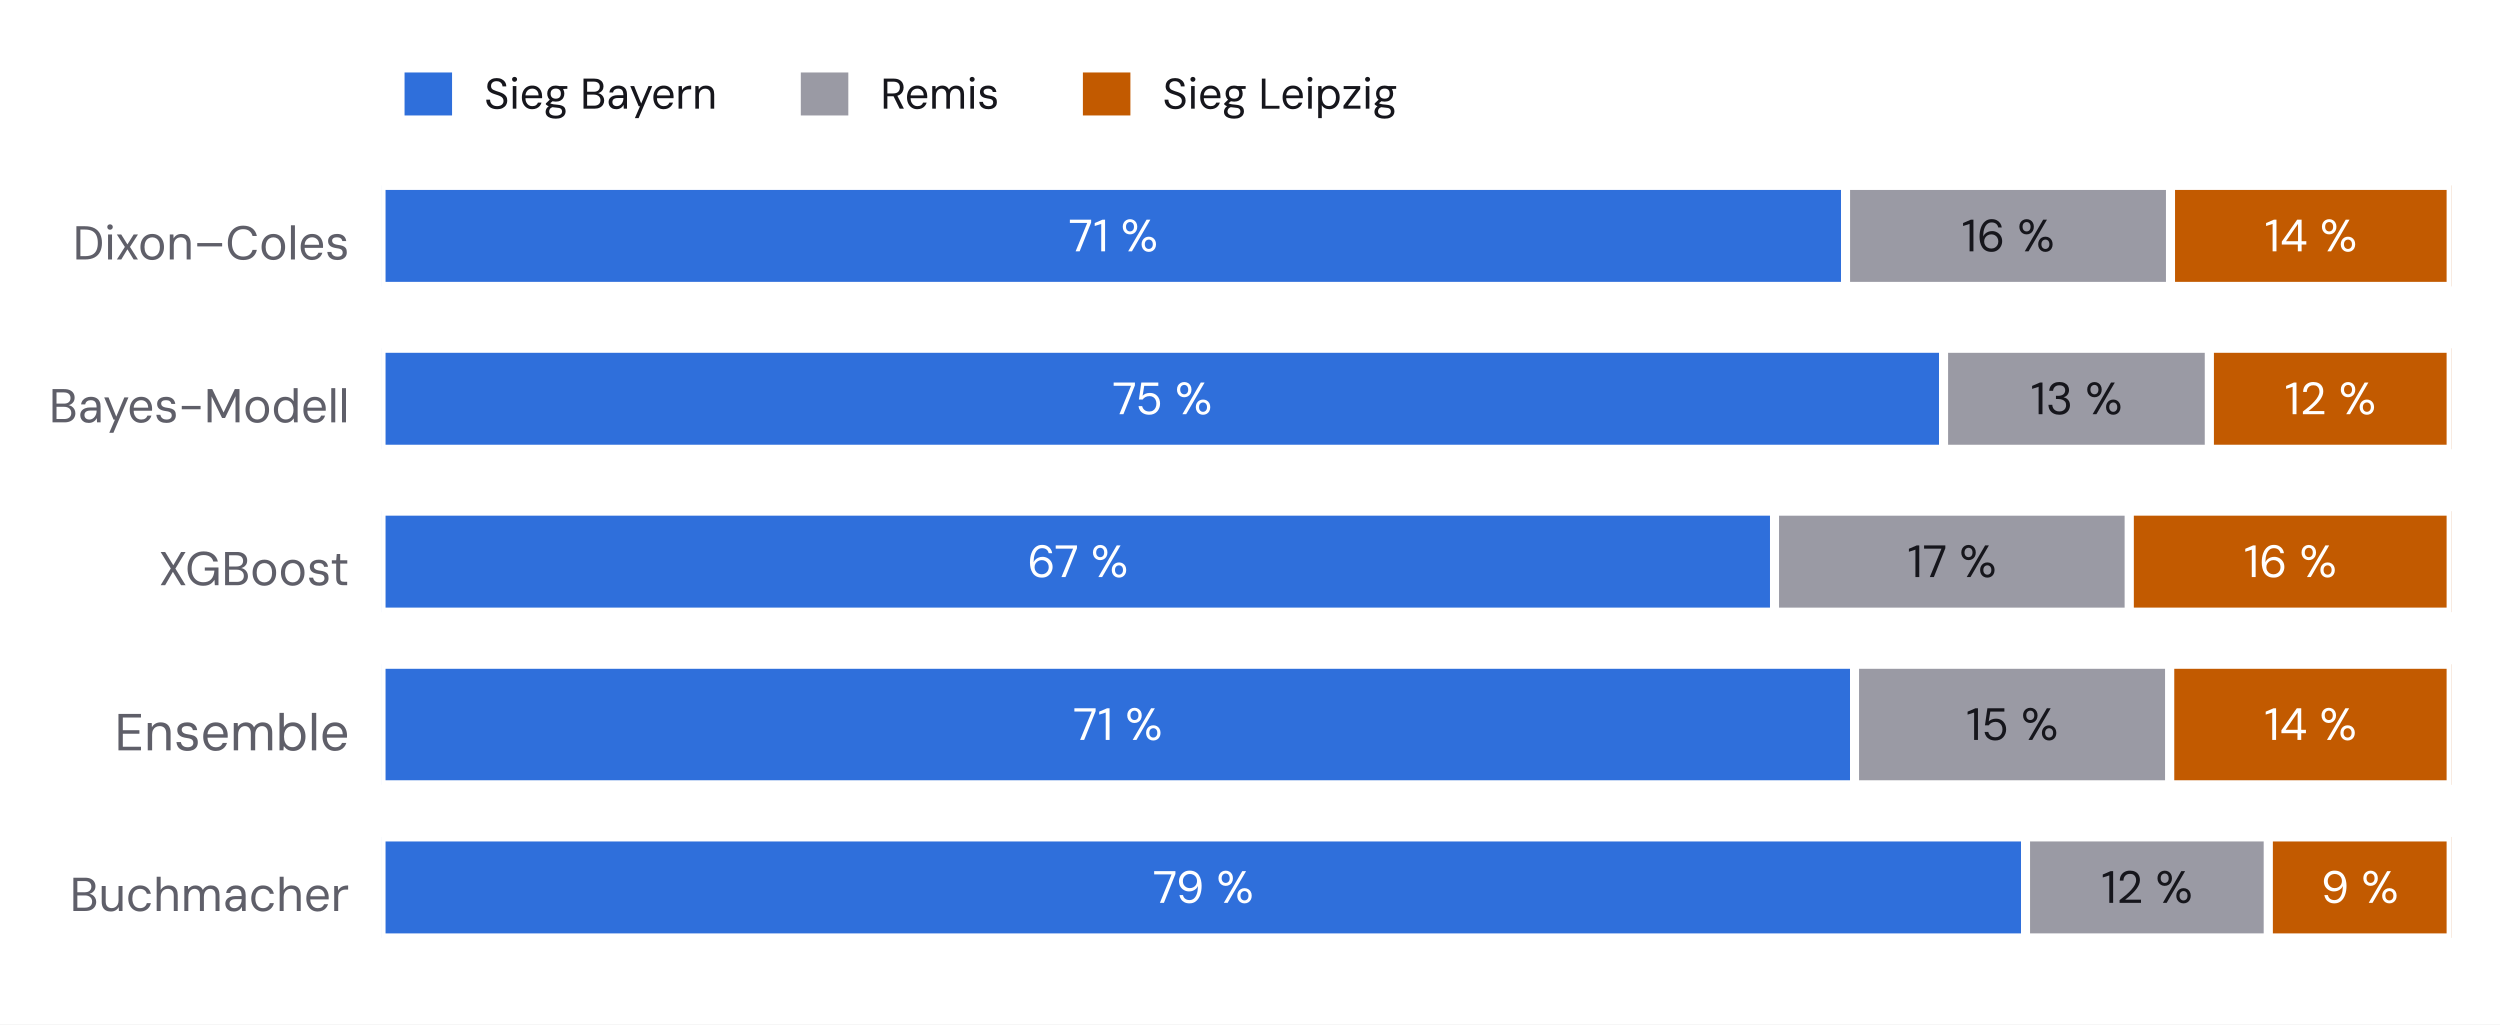
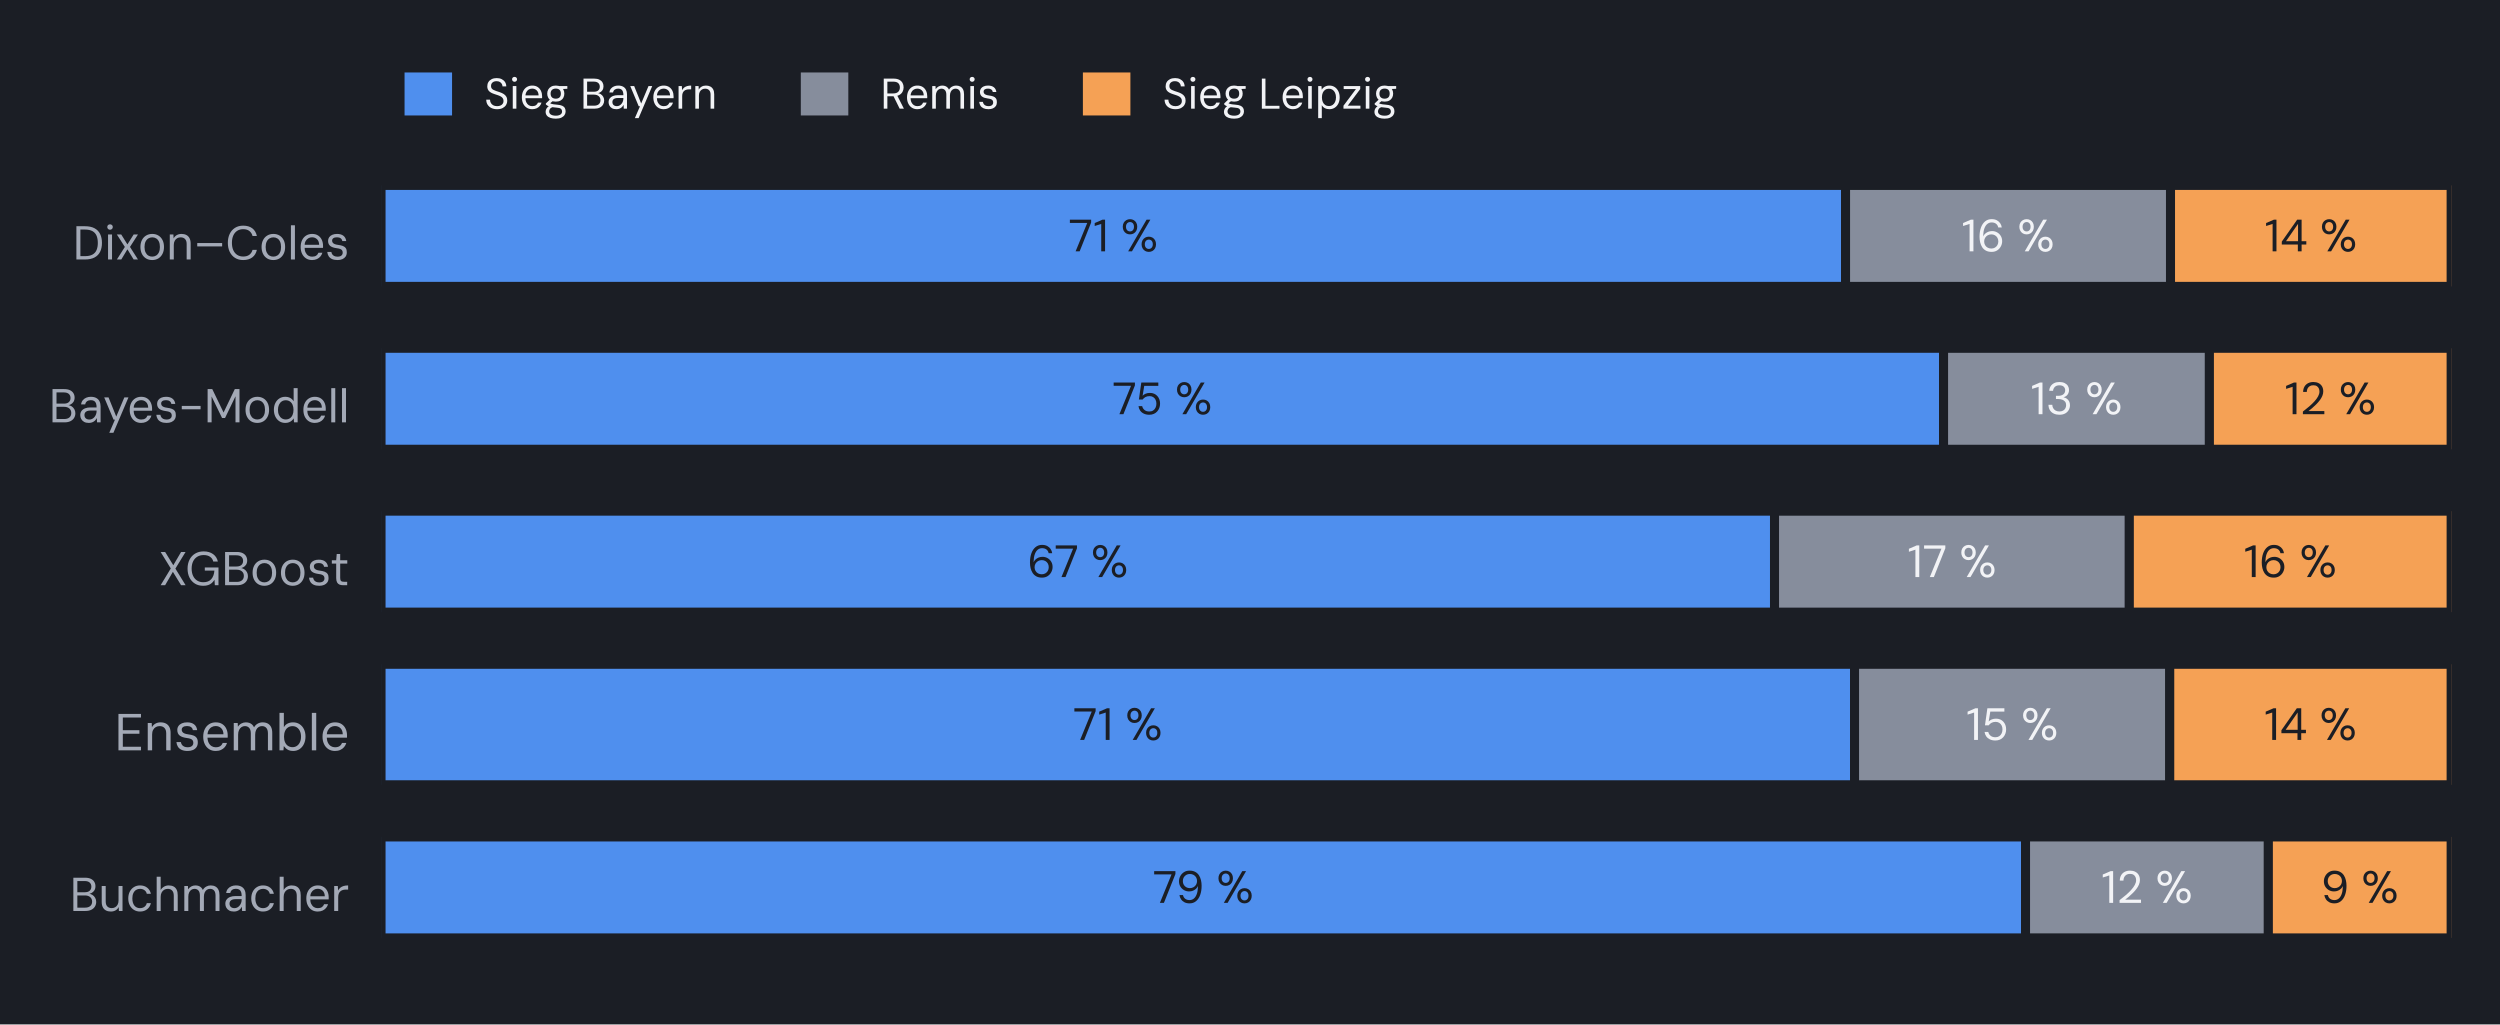
- <svg xmlns="http://www.w3.org/2000/svg" xmlns:xlink="http://www.w3.org/1999/xlink" width="552.579pt" height="226.421pt" viewBox="0 0 552.579 226.421" version="1.1">
+ <svg xmlns="http://www.w3.org/2000/svg" xmlns:xlink="http://www.w3.org/1999/xlink" data-theme="dark" width="552.579pt" height="226.421pt" viewBox="0 0 552.579 226.421" version="1.1">
  <defs>
    <style type="text/css">*{stroke-linejoin: round; stroke-linecap: butt}</style>
  </defs>
  <g id="figure_1">
    <g id="patch_1">
-       <path d="M 0 226.421  L 552.579 226.421  L 552.579 0  L 0 0  z " style="fill: #ffffff" />
+       <path d="M 0 226.421  L 552.579 226.421  L 552.579 0  L 0 0  z " style="fill: #1b1e25" />
    </g>
    <g id="axes_1">
      <g id="patch_2">
-         <path d="M 84.219 215.621  L 541.779 215.621  L 541.779 32.669  L 84.219 32.669  z " style="fill: #ffffff" />
+         <path d="M 84.219 215.621  L 541.779 215.621  L 541.779 32.669  L 84.219 32.669  z " style="fill: #1b1e25" />
      </g>
      <g id="patch_3">
-         <path d="M 84.219 207.305  L 447.705 207.305  L 447.705 184.985  L 84.219 184.985  z " clip-path="url(#pee9b1aa258)" style="fill: #2f6fdb; stroke: #ffffff; stroke-width: 2; stroke-linejoin: miter" />
+         <path d="M 84.219 207.305  L 447.705 207.305  L 447.705 184.985  L 84.219 184.985  z " clip-path="url(#pee9b1aa258)" style="fill: #4f8fee; stroke: #1b1e25; stroke-width: 2; stroke-linejoin: miter" />
      </g>
      <g id="patch_4">
-         <path d="M 447.705 207.305  L 501.377 207.305  L 501.377 184.985  L 447.705 184.985  z " clip-path="url(#pee9b1aa258)" style="fill: #9a9aa4; stroke: #ffffff; stroke-width: 2; stroke-linejoin: miter" />
+         <path d="M 447.705 207.305  L 501.377 207.305  L 501.377 184.985  L 447.705 184.985  z " clip-path="url(#pee9b1aa258)" style="fill: #868d9c; stroke: #1b1e25; stroke-width: 2; stroke-linejoin: miter" />
      </g>
      <g id="patch_5">
-         <path d="M 501.377 207.305  L 541.779 207.305  L 541.779 184.985  L 501.377 184.985  z " clip-path="url(#pee9b1aa258)" style="fill: #c25a00; stroke: #ffffff; stroke-width: 2; stroke-linejoin: miter" />
+         <path d="M 501.377 207.305  L 541.779 207.305  L 541.779 184.985  L 501.377 184.985  z " clip-path="url(#pee9b1aa258)" style="fill: #f5a155; stroke: #1b1e25; stroke-width: 2; stroke-linejoin: miter" />
      </g>
      <g id="patch_6">
-         <path d="M 84.219 173.465  L 409.911 173.465  L 409.911 146.825  L 84.219 146.825  z " clip-path="url(#pee9b1aa258)" style="fill: #2f6fdb; stroke: #ffffff; stroke-width: 2; stroke-linejoin: miter" />
+         <path d="M 84.219 173.465  L 409.911 173.465  L 409.911 146.825  L 84.219 146.825  z " clip-path="url(#pee9b1aa258)" style="fill: #4f8fee; stroke: #1b1e25; stroke-width: 2; stroke-linejoin: miter" />
      </g>
      <g id="patch_7">
-         <path d="M 409.911 173.465  L 479.581 173.465  L 479.581 146.825  L 409.911 146.825  z " clip-path="url(#pee9b1aa258)" style="fill: #9a9aa4; stroke: #ffffff; stroke-width: 2; stroke-linejoin: miter" />
+         <path d="M 409.911 173.465  L 479.581 173.465  L 479.581 146.825  L 409.911 146.825  z " clip-path="url(#pee9b1aa258)" style="fill: #868d9c; stroke: #1b1e25; stroke-width: 2; stroke-linejoin: miter" />
      </g>
      <g id="patch_8">
-         <path d="M 479.581 173.465  L 541.779 173.465  L 541.779 146.825  L 479.581 146.825  z " clip-path="url(#pee9b1aa258)" style="fill: #c25a00; stroke: #ffffff; stroke-width: 2; stroke-linejoin: miter" />
+         <path d="M 479.581 173.465  L 541.779 173.465  L 541.779 146.825  L 479.581 146.825  z " clip-path="url(#pee9b1aa258)" style="fill: #f5a155; stroke: #1b1e25; stroke-width: 2; stroke-linejoin: miter" />
      </g>
      <g id="patch_9">
-         <path d="M 84.219 135.305  L 392.224 135.305  L 392.224 112.985  L 84.219 112.985  z " clip-path="url(#pee9b1aa258)" style="fill: #2f6fdb; stroke: #ffffff; stroke-width: 2; stroke-linejoin: miter" />
+         <path d="M 84.219 135.305  L 392.224 135.305  L 392.224 112.985  L 84.219 112.985  z " clip-path="url(#pee9b1aa258)" style="fill: #4f8fee; stroke: #1b1e25; stroke-width: 2; stroke-linejoin: miter" />
      </g>
      <g id="patch_10">
-         <path d="M 392.224 135.305  L 470.646 135.305  L 470.646 112.985  L 392.224 112.985  z " clip-path="url(#pee9b1aa258)" style="fill: #9a9aa4; stroke: #ffffff; stroke-width: 2; stroke-linejoin: miter" />
+         <path d="M 392.224 135.305  L 470.646 135.305  L 470.646 112.985  L 392.224 112.985  z " clip-path="url(#pee9b1aa258)" style="fill: #868d9c; stroke: #1b1e25; stroke-width: 2; stroke-linejoin: miter" />
      </g>
      <g id="patch_11">
-         <path d="M 470.646 135.305  L 541.779 135.305  L 541.779 112.985  L 470.646 112.985  z " clip-path="url(#pee9b1aa258)" style="fill: #c25a00; stroke: #ffffff; stroke-width: 2; stroke-linejoin: miter" />
+         <path d="M 470.646 135.305  L 541.779 135.305  L 541.779 112.985  L 470.646 112.985  z " clip-path="url(#pee9b1aa258)" style="fill: #f5a155; stroke: #1b1e25; stroke-width: 2; stroke-linejoin: miter" />
      </g>
      <g id="patch_12">
-         <path d="M 84.219 99.305  L 429.586 99.305  L 429.586 76.985  L 84.219 76.985  z " clip-path="url(#pee9b1aa258)" style="fill: #2f6fdb; stroke: #ffffff; stroke-width: 2; stroke-linejoin: miter" />
+         <path d="M 84.219 99.305  L 429.586 99.305  L 429.586 76.985  L 84.219 76.985  z " clip-path="url(#pee9b1aa258)" style="fill: #4f8fee; stroke: #1b1e25; stroke-width: 2; stroke-linejoin: miter" />
      </g>
      <g id="patch_13">
-         <path d="M 429.586 99.305  L 488.347 99.305  L 488.347 76.985  L 429.586 76.985  z " clip-path="url(#pee9b1aa258)" style="fill: #9a9aa4; stroke: #ffffff; stroke-width: 2; stroke-linejoin: miter" />
+         <path d="M 429.586 99.305  L 488.347 99.305  L 488.347 76.985  L 429.586 76.985  z " clip-path="url(#pee9b1aa258)" style="fill: #868d9c; stroke: #1b1e25; stroke-width: 2; stroke-linejoin: miter" />
      </g>
      <g id="patch_14">
-         <path d="M 488.347 99.305  L 541.779 99.305  L 541.779 76.985  L 488.347 76.985  z " clip-path="url(#pee9b1aa258)" style="fill: #c25a00; stroke: #ffffff; stroke-width: 2; stroke-linejoin: miter" />
+         <path d="M 488.347 99.305  L 541.779 99.305  L 541.779 76.985  L 488.347 76.985  z " clip-path="url(#pee9b1aa258)" style="fill: #f5a155; stroke: #1b1e25; stroke-width: 2; stroke-linejoin: miter" />
      </g>
      <g id="patch_15">
-         <path d="M 84.219 63.305  L 407.923 63.305  L 407.923 40.985  L 84.219 40.985  z " clip-path="url(#pee9b1aa258)" style="fill: #2f6fdb; stroke: #ffffff; stroke-width: 2; stroke-linejoin: miter" />
+         <path d="M 84.219 63.305  L 407.923 63.305  L 407.923 40.985  L 84.219 40.985  z " clip-path="url(#pee9b1aa258)" style="fill: #4f8fee; stroke: #1b1e25; stroke-width: 2; stroke-linejoin: miter" />
      </g>
      <g id="patch_16">
-         <path d="M 407.923 63.305  L 479.75 63.305  L 479.75 40.985  L 407.923 40.985  z " clip-path="url(#pee9b1aa258)" style="fill: #9a9aa4; stroke: #ffffff; stroke-width: 2; stroke-linejoin: miter" />
+         <path d="M 407.923 63.305  L 479.75 63.305  L 479.75 40.985  L 407.923 40.985  z " clip-path="url(#pee9b1aa258)" style="fill: #868d9c; stroke: #1b1e25; stroke-width: 2; stroke-linejoin: miter" />
      </g>
      <g id="patch_17">
-         <path d="M 479.75 63.305  L 541.779 63.305  L 541.779 40.985  L 479.75 40.985  z " clip-path="url(#pee9b1aa258)" style="fill: #c25a00; stroke: #ffffff; stroke-width: 2; stroke-linejoin: miter" />
+         <path d="M 479.75 63.305  L 541.779 63.305  L 541.779 40.985  L 479.75 40.985  z " clip-path="url(#pee9b1aa258)" style="fill: #f5a155; stroke: #1b1e25; stroke-width: 2; stroke-linejoin: miter" />
      </g>
      <g id="matplotlib.axis_1" />
      <g id="matplotlib.axis_2">
        <g id="ytick_1">
          <g id="text_1">
-             <g style="fill: #5f5f69" transform="translate(15.40523 201.353) scale(0.105 -0.105)">
+             <g style="fill: #a3a9b6" transform="translate(15.40523 201.353) scale(0.105 -0.105)">
              <defs>
                <path id="DMSans-9ptRegular-d" d="M 493 0  L 493 4480  L 2067 4480  Q 2541 4480 2851 4329  Q 3162 4179 3315 3920  Q 3469 3661 3469 3341  Q 3469 2995 3318 2764  Q 3168 2534 2928 2412  Q 2688 2291 2419 2266  L 2509 2330  Q 2797 2323 3040 2176  Q 3283 2029 3427 1779  Q 3571 1530 3571 1222  Q 3571 883 3404 604  Q 3238 326 2915 163  Q 2592 0 2118 0  L 493 0  z M 1030 448  L 2061 448  Q 2515 448 2768 662  Q 3021 877 3021 1261  Q 3021 1638 2761 1865  Q 2502 2093 2048 2093  L 1030 2093  L 1030 448  z M 1030 2522  L 2029 2522  Q 2464 2522 2691 2726  Q 2918 2931 2918 3283  Q 2918 3622 2691 3827  Q 2464 4032 2010 4032  L 1030 4032  L 1030 2522  z " transform="scale(0.015625)" />
                <path id="DMSans-9ptRegular-e0" d="M 1664 -77  Q 1293 -77 1017 64  Q 742 205 588 496  Q 435 787 435 1222  L 435 3366  L 973 3366  L 973 1280  Q 973 832 1193 608  Q 1414 384 1786 384  Q 2042 384 2246 502  Q 2451 621 2576 851  Q 2701 1082 2701 1414  L 2701 3366  L 3238 3366  L 3238 0  L 2752 0  L 2720 538  L 2720 538  Q 2586 243 2307 83  Q 2029 -77 1664 -77  z " transform="scale(0.015625)" />
                <path id="DMSans-9ptRegular-8b" d="M 1907 -77  Q 1446 -77 1088 144  Q 730 365 525 761  Q 320 1158 320 1683  Q 320 2214 525 2608  Q 730 3002 1088 3222  Q 1446 3443 1907 3443  Q 2483 3443 2870 3136  Q 3258 2829 3366 2310  L 2816 2310  Q 2746 2630 2493 2806  Q 2240 2982 1901 2982  Q 1606 2982 1372 2835  Q 1139 2688 1004 2400  Q 870 2112 870 1683  Q 870 1363 947 1116  Q 1024 870 1161 707  Q 1299 544 1488 461  Q 1677 378 1901 378  Q 2131 378 2320 458  Q 2509 538 2640 691  Q 2771 845 2816 1056  L 3366 1056  Q 3264 550 2870 236  Q 2477 -77 1907 -77  z " transform="scale(0.015625)" />
                <path id="DMSans-9ptRegular-a5" d="M 454 0  L 454 4608  L 992 4608  L 992 2822  L 992 2822  Q 1158 3110 1446 3276  Q 1734 3443 2067 3443  Q 2458 3443 2730 3299  Q 3002 3155 3146 2860  Q 3290 2566 3290 2112  L 3290 0  L 2758 0  L 2758 2054  Q 2758 2515 2540 2748  Q 2323 2982 1952 2982  Q 1690 2982 1472 2857  Q 1254 2733 1123 2489  Q 992 2246 992 1901  L 992 0  L 454 0  z " transform="scale(0.015625)" />
                <path id="DMSans-9ptRegular-bd" d="M 454 0  L 454 3366  L 941 3366  L 966 2906  L 966 2906  Q 1120 3155 1382 3299  Q 1645 3443 1933 3443  Q 2176 3443 2371 3376  Q 2566 3309 2713 3171  Q 2861 3034 2950 2829  L 2950 2829  Q 3117 3130 3401 3286  Q 3686 3443 4000 3443  Q 4371 3443 4636 3299  Q 4902 3155 5046 2864  Q 5190 2573 5190 2138  L 5190 0  L 4659 0  L 4659 2080  Q 4659 2534 4460 2758  Q 4262 2982 3923 2982  Q 3693 2982 3504 2860  Q 3315 2739 3203 2502  Q 3091 2266 3091 1926  L 3091 0  L 2554 0  L 2554 2080  Q 2554 2534 2355 2758  Q 2157 2982 1824 2982  Q 1600 2982 1411 2860  Q 1222 2739 1107 2502  Q 992 2266 992 1926  L 992 0  L 454 0  z " transform="scale(0.015625)" />
                <path id="DMSans-9ptRegular-7e" d="M 1504 -77  Q 1120 -77 864 67  Q 608 211 480 451  Q 352 691 352 966  Q 352 1299 521 1532  Q 691 1766 998 1888  Q 1306 2010 1715 2010  L 2554 2010  Q 2554 2336 2477 2553  Q 2400 2771 2227 2880  Q 2054 2989 1766 2989  Q 1478 2989 1273 2845  Q 1069 2701 1018 2419  L 467 2419  Q 506 2752 691 2979  Q 877 3206 1161 3324  Q 1446 3443 1766 3443  Q 2221 3443 2515 3280  Q 2810 3117 2950 2825  Q 3091 2534 3091 2138  L 3091 0  L 2611 0  L 2579 576  L 2579 576  Q 2515 442 2416 323  Q 2317 205 2182 115  Q 2048 26 1878 -25  Q 1709 -77 1504 -77  z M 1581 378  Q 1792 378 1971 474  Q 2150 570 2281 733  Q 2413 896 2483 1101  Q 2554 1306 2554 1530  L 2554 1594  L 1760 1594  Q 1459 1594 1270 1517  Q 1082 1440 998 1302  Q 915 1165 915 992  Q 915 806 992 668  Q 1069 531 1219 454  Q 1370 378 1581 378  z " transform="scale(0.015625)" />
                <path id="DMSans-9ptRegular-94" d="M 1850 -77  Q 1402 -77 1056 140  Q 710 358 515 755  Q 320 1152 320 1683  Q 320 2214 515 2611  Q 710 3008 1059 3225  Q 1408 3443 1862 3443  Q 2349 3443 2675 3225  Q 3002 3008 3168 2643  Q 3334 2278 3334 1843  Q 3334 1779 3334 1715  Q 3334 1651 3328 1562  L 723 1562  L 723 1978  L 2810 1978  Q 2797 2470 2525 2729  Q 2253 2989 1850 2989  Q 1581 2989 1353 2857  Q 1126 2726 985 2470  Q 845 2214 845 1830  L 845 1651  Q 845 1229 985 944  Q 1126 659 1353 518  Q 1581 378 1850 378  Q 2208 378 2413 515  Q 2618 653 2714 909  L 3245 909  Q 3168 627 2979 403  Q 2790 179 2505 51  Q 2221 -77 1850 -77  z " transform="scale(0.015625)" />
                <path id="DMSans-9ptRegular-d2" d="M 454 0  L 454 3366  L 941 3366  L 979 2752  L 979 2752  Q 1094 2982 1280 3136  Q 1466 3290 1731 3366  Q 1997 3443 2330 3443  L 2330 2880  L 1997 2880  Q 1805 2880 1625 2829  Q 1446 2778 1302 2662  Q 1158 2547 1075 2348  Q 992 2150 992 1850  L 992 0  L 454 0  z " transform="scale(0.015625)" />
              </defs>
              <use xlink:href="#DMSans-9ptRegular-d" />
              <use xlink:href="#DMSans-9ptRegular-e0" transform="translate(60.59375 0)" />
              <use xlink:href="#DMSans-9ptRegular-8b" transform="translate(118.2969 0)" />
              <use xlink:href="#DMSans-9ptRegular-a5" transform="translate(176 0)" />
              <use xlink:href="#DMSans-9ptRegular-bd" transform="translate(234.2031 0)" />
              <use xlink:href="#DMSans-9ptRegular-7e" transform="translate(322.1094 0)" />
              <use xlink:href="#DMSans-9ptRegular-8b" transform="translate(377.2031 0)" />
              <use xlink:href="#DMSans-9ptRegular-a5" transform="translate(434.9062 0)" />
              <use xlink:href="#DMSans-9ptRegular-94" transform="translate(493.1094 0)" />
              <use xlink:href="#DMSans-9ptRegular-d2" transform="translate(549.7031 0)" />
            </g>
          </g>
        </g>
        <g id="ytick_2">
          <g id="text_2">
-             <g style="fill: #5f5f69" transform="translate(25.29656 165.849) scale(0.115 -0.115)">
+             <g style="fill: #a3a9b6" transform="translate(25.29656 165.849) scale(0.115 -0.115)">
              <defs>
                <path id="DMSans-9ptRegular-17" d="M 493 0  L 493 4480  L 3264 4480  L 3264 4038  L 1030 4038  L 1030 2477  L 3072 2477  L 3072 2042  L 1030 2042  L 1030 442  L 3264 442  L 3264 0  L 493 0  z " transform="scale(0.015625)" />
                <path id="DMSans-9ptRegular-be" d="M 454 0  L 454 3366  L 941 3366  L 966 2835  L 966 2835  Q 1114 3123 1392 3283  Q 1670 3443 2035 3443  Q 2406 3443 2681 3302  Q 2957 3162 3110 2874  Q 3264 2586 3264 2144  L 3264 0  L 2726 0  L 2726 2086  Q 2726 2534 2505 2758  Q 2285 2982 1914 2982  Q 1664 2982 1453 2864  Q 1242 2746 1117 2515  Q 992 2285 992 1952  L 992 0  L 454 0  z " transform="scale(0.015625)" />
                <path id="DMSans-9ptRegular-d6" d="M 1670 -77  Q 1216 -77 918 60  Q 621 198 467 444  Q 314 691 282 1018  L 832 1018  Q 858 845 950 701  Q 1043 557 1222 467  Q 1402 378 1677 378  Q 1894 378 2048 445  Q 2202 512 2282 633  Q 2362 755 2362 915  Q 2362 1126 2269 1244  Q 2176 1363 2000 1424  Q 1824 1485 1562 1517  Q 1280 1555 1062 1625  Q 845 1696 694 1811  Q 544 1926 467 2099  Q 390 2272 390 2509  Q 390 2784 537 2995  Q 685 3206 957 3324  Q 1229 3443 1600 3443  Q 2144 3443 2461 3193  Q 2778 2944 2835 2483  L 2304 2483  Q 2272 2720 2086 2854  Q 1901 2989 1594 2989  Q 1267 2989 1100 2867  Q 934 2746 934 2547  Q 934 2400 1008 2281  Q 1082 2163 1261 2083  Q 1440 2003 1741 1965  Q 2118 1920 2380 1821  Q 2643 1722 2780 1517  Q 2918 1312 2912 960  Q 2912 627 2755 396  Q 2598 166 2320 44  Q 2042 -77 1670 -77  z " transform="scale(0.015625)" />
                <path id="DMSans-9ptRegular-8a" d="M 2131 -77  Q 1824 -77 1603 16  Q 1382 109 1232 249  Q 1082 390 986 525  L 986 525  L 941 0  L 454 0  L 454 4608  L 992 4608  L 992 2835  Q 1146 3136 1446 3289  Q 1747 3443 2118 3443  Q 2579 3443 2924 3219  Q 3270 2995 3462 2601  Q 3654 2208 3654 1696  Q 3654 1190 3462 787  Q 3270 384 2928 153  Q 2586 -77 2131 -77  z M 2061 390  Q 2362 390 2595 547  Q 2829 704 2966 995  Q 3104 1286 3104 1683  Q 3104 2080 2966 2371  Q 2829 2662 2595 2819  Q 2362 2976 2061 2976  Q 1741 2976 1504 2819  Q 1267 2662 1139 2371  Q 1011 2080 1011 1683  Q 1011 1286 1139 995  Q 1267 704 1504 547  Q 1741 390 2061 390  z " transform="scale(0.015625)" />
                <path id="DMSans-9ptRegular-b7" d="M 454 0  L 454 4608  L 992 4608  L 992 0  L 454 0  z " transform="scale(0.015625)" />
              </defs>
              <use xlink:href="#DMSans-9ptRegular-17" />
              <use xlink:href="#DMSans-9ptRegular-be" transform="translate(56.90625 0)" />
              <use xlink:href="#DMSans-9ptRegular-d6" transform="translate(114.7031 0)" />
              <use xlink:href="#DMSans-9ptRegular-94" transform="translate(165.6094 0)" />
              <use xlink:href="#DMSans-9ptRegular-bd" transform="translate(222.2031 0)" />
              <use xlink:href="#DMSans-9ptRegular-8a" transform="translate(310.1094 0)" />
              <use xlink:href="#DMSans-9ptRegular-b7" transform="translate(372.3125 0)" />
              <use xlink:href="#DMSans-9ptRegular-94" transform="translate(394.9062 0)" />
            </g>
          </g>
        </g>
        <g id="ytick_3">
          <g id="text_3">
-             <g style="fill: #5f5f69" transform="translate(35.09273 129.353) scale(0.105 -0.105)">
+             <g style="fill: #a3a9b6" transform="translate(35.09273 129.353) scale(0.105 -0.105)">
              <defs>
                <path id="DMSans-9ptRegular-72" d="M 250 0  L 1619 2259  L 250 4480  L 858 4480  L 1958 2694  L 1958 2694  L 3008 4480  L 3610 4480  L 2240 2240  L 3616 0  L 3008 0  L 1901 1805  L 1901 1805  L 858 0  L 250 0  z " transform="scale(0.015625)" />
                <path id="DMSans-9ptRegular-24" d="M 2413 -77  Q 1786 -77 1312 214  Q 838 506 576 1024  Q 314 1542 314 2234  Q 314 2918 579 3443  Q 845 3968 1334 4262  Q 1824 4557 2490 4557  Q 3245 4557 3750 4195  Q 4256 3834 4397 3187  L 3776 3187  Q 3686 3590 3353 3827  Q 3021 4064 2490 4064  Q 1997 4064 1629 3843  Q 1261 3622 1062 3212  Q 864 2803 864 2234  Q 864 1664 1062 1251  Q 1261 838 1616 620  Q 1971 403 2432 403  Q 3149 403 3513 825  Q 3878 1248 3930 1971  L 2637 1971  L 2637 2394  L 4480 2394  L 4480 0  L 3987 0  L 3942 736  L 3942 736  Q 3782 474 3574 291  Q 3366 109 3084 16  Q 2803 -77 2413 -77  z " transform="scale(0.015625)" />
                <path id="DMSans-9ptRegular-c4" d="M 1901 -77  Q 1434 -77 1075 140  Q 717 358 518 755  Q 320 1152 320 1683  Q 320 2221 521 2614  Q 723 3008 1084 3225  Q 1446 3443 1914 3443  Q 2387 3443 2742 3225  Q 3098 3008 3296 2614  Q 3494 2221 3494 1683  Q 3494 1152 3292 755  Q 3091 358 2732 140  Q 2374 -77 1901 -77  z M 1901 384  Q 2195 384 2432 528  Q 2669 672 2806 963  Q 2944 1254 2944 1683  Q 2944 2118 2809 2406  Q 2675 2694 2441 2838  Q 2208 2982 1914 2982  Q 1626 2982 1389 2838  Q 1152 2694 1011 2406  Q 870 2118 870 1683  Q 870 1254 1008 963  Q 1146 672 1379 528  Q 1613 384 1901 384  z " transform="scale(0.015625)" />
                <path id="DMSans-9ptRegular-dc" d="M 1760 0  Q 1472 0 1261 89  Q 1050 179 938 393  Q 826 608 826 973  L 826 2912  L 237 2912  L 237 3366  L 826 3366  L 896 4205  L 1363 4205  L 1363 3366  L 2317 3366  L 2317 2912  L 1363 2912  L 1363 973  Q 1363 672 1484 566  Q 1606 461 1914 461  L 2304 461  L 2304 0  L 1760 0  z " transform="scale(0.015625)" />
              </defs>
              <use xlink:href="#DMSans-9ptRegular-72" />
              <use xlink:href="#DMSans-9ptRegular-24" transform="translate(55.70312 0)" />
              <use xlink:href="#DMSans-9ptRegular-d" transform="translate(131.9062 0)" />
              <use xlink:href="#DMSans-9ptRegular-c4" transform="translate(192.5 0)" />
              <use xlink:href="#DMSans-9ptRegular-c4" transform="translate(252.2031 0)" />
              <use xlink:href="#DMSans-9ptRegular-d6" transform="translate(311.9062 0)" />
              <use xlink:href="#DMSans-9ptRegular-dc" transform="translate(360.6094 0)" />
            </g>
          </g>
        </g>
        <g id="ytick_4">
          <g id="text_4">
-             <g style="fill: #5f5f69" transform="translate(10.8 93.353) scale(0.105 -0.105)">
+             <g style="fill: #a3a9b6" transform="translate(10.8 93.353) scale(0.105 -0.105)">
              <defs>
                <path id="DMSans-9ptRegular-f2" d="M 832 -1408  L 1594 358  L 1408 358  L 147 3366  L 730 3366  L 1773 774  L 1773 774  L 2861 3366  L 3418 3366  L 1389 -1408  L 832 -1408  z " transform="scale(0.015625)" />
                <path id="DMSans-9ptRegular-155" d="M 455 1760  L 455 2214  L 2989 2214  L 2989 1760  L 455 1760  z " transform="scale(0.015625)" />
                <path id="DMSans-9ptRegular-3e" d="M 493 0  L 493 4480  L 1120 4480  L 2643 1325  L 2643 1325  L 4154 4480  L 4787 4480  L 4787 0  L 4250 0  L 4250 3514  L 4250 3514  L 2842 589  L 2438 589  L 1030 3488  L 1030 3488  L 1030 0  L 493 0  z " transform="scale(0.015625)" />
                <path id="DMSans-9ptRegular-90" d="M 1843 -77  Q 1395 -77 1049 153  Q 704 384 512 784  Q 320 1184 320 1690  Q 320 2202 512 2595  Q 704 2989 1049 3216  Q 1395 3443 1850 3443  Q 2246 3443 2531 3283  Q 2816 3123 2982 2835  L 2982 4608  L 3520 4608  L 3520 0  L 3034 0  L 2989 538  L 2989 538  Q 2893 378 2736 237  Q 2579 96 2358 9  Q 2138 -77 1843 -77  z M 1914 390  Q 2234 390 2470 547  Q 2707 704 2835 995  Q 2963 1286 2963 1683  Q 2963 2080 2835 2371  Q 2707 2662 2470 2819  Q 2234 2976 1914 2976  Q 1613 2976 1376 2819  Q 1139 2662 1004 2371  Q 870 2080 870 1683  Q 870 1286 1004 995  Q 1139 704 1376 547  Q 1613 390 1914 390  z " transform="scale(0.015625)" />
              </defs>
              <use xlink:href="#DMSans-9ptRegular-d" />
              <use xlink:href="#DMSans-9ptRegular-7e" transform="translate(60.59375 0)" />
              <use xlink:href="#DMSans-9ptRegular-f2" transform="translate(114.1875 0)" />
              <use xlink:href="#DMSans-9ptRegular-94" transform="translate(165.1875 0)" />
              <use xlink:href="#DMSans-9ptRegular-d6" transform="translate(221.7812 0)" />
              <use xlink:href="#DMSans-9ptRegular-155" transform="translate(272.6875 0)" />
              <use xlink:href="#DMSans-9ptRegular-3e" transform="translate(326.4844 0)" />
              <use xlink:href="#DMSans-9ptRegular-c4" transform="translate(408.9844 0)" />
              <use xlink:href="#DMSans-9ptRegular-90" transform="translate(468.6875 0)" />
              <use xlink:href="#DMSans-9ptRegular-94" transform="translate(530.7812 0)" />
              <use xlink:href="#DMSans-9ptRegular-b7" transform="translate(587.375 0)" />
              <use xlink:href="#DMSans-9ptRegular-b7" transform="translate(609.9688 0)" />
            </g>
          </g>
        </g>
        <g id="ytick_5">
          <g id="text_5">
-             <g style="fill: #5f5f69" transform="translate(16.07789 57.353) scale(0.105 -0.105)">
+             <g style="fill: #a3a9b6" transform="translate(16.07789 57.353) scale(0.105 -0.105)">
              <defs>
                <path id="DMSans-9ptRegular-13" d="M 493 0  L 493 4480  L 1645 4480  Q 2426 4480 2934 4208  Q 3443 3936 3689 3433  Q 3936 2931 3936 2227  Q 3936 1536 3689 1037  Q 3443 538 2934 269  Q 2426 0 1645 0  L 493 0  z M 1030 448  L 1632 448  Q 2278 448 2662 662  Q 3046 877 3212 1277  Q 3379 1677 3379 2227  Q 3379 2790 3212 3193  Q 3046 3597 2662 3814  Q 2278 4032 1632 4032  L 1030 4032  L 1030 448  z " transform="scale(0.015625)" />
                <path id="DMSans-9ptRegular-a7" d="M 506 0  L 506 3366  L 1043 3366  L 1043 0  L 506 0  z M 774 4006  Q 614 4006 508 4112  Q 403 4218 403 4378  Q 403 4538 508 4637  Q 614 4736 774 4736  Q 928 4736 1037 4637  Q 1146 4538 1146 4378  Q 1146 4218 1037 4112  Q 928 4006 774 4006  z " transform="scale(0.015625)" />
                <path id="DMSans-9ptRegular-f1" d="M 154 0  L 1229 1690  L 154 3366  L 742 3366  L 1574 2029  L 1574 2029  L 2413 3366  L 2995 3366  L 1920 1690  L 2995 0  L 2413 0  L 1574 1370  L 1574 1370  L 749 0  L 154 0  z " transform="scale(0.015625)" />
                <path id="DMSans-9ptRegular-156" d="M 454 1760  L 454 2214  L 3808 2214  L 3808 1760  L 454 1760  z " transform="scale(0.015625)" />
                <path id="DMSans-9ptRegular-e" d="M 2381 -77  Q 1747 -77 1283 214  Q 819 506 566 1027  Q 314 1549 314 2240  Q 314 2931 566 3452  Q 819 3974 1283 4265  Q 1747 4557 2381 4557  Q 3142 4557 3616 4192  Q 4090 3827 4224 3162  L 3642 3162  Q 3533 3578 3222 3830  Q 2912 4083 2381 4083  Q 1920 4083 1577 3862  Q 1235 3642 1049 3229  Q 864 2816 864 2240  Q 864 1664 1049 1251  Q 1235 838 1577 617  Q 1920 397 2381 397  Q 2912 397 3222 643  Q 3533 890 3642 1299  L 4224 1299  Q 4090 653 3616 288  Q 3142 -77 2381 -77  z " transform="scale(0.015625)" />
              </defs>
              <use xlink:href="#DMSans-9ptRegular-13" />
              <use xlink:href="#DMSans-9ptRegular-a7" transform="translate(66.40625 0)" />
              <use xlink:href="#DMSans-9ptRegular-f1" transform="translate(90.5 0)" />
              <use xlink:href="#DMSans-9ptRegular-c4" transform="translate(137.5 0)" />
              <use xlink:href="#DMSans-9ptRegular-be" transform="translate(197.2031 0)" />
              <use xlink:href="#DMSans-9ptRegular-156" transform="translate(255 0)" />
              <use xlink:href="#DMSans-9ptRegular-e" transform="translate(321.5938 0)" />
              <use xlink:href="#DMSans-9ptRegular-c4" transform="translate(392.5 0)" />
              <use xlink:href="#DMSans-9ptRegular-b7" transform="translate(452.2031 0)" />
              <use xlink:href="#DMSans-9ptRegular-94" transform="translate(474.7969 0)" />
              <use xlink:href="#DMSans-9ptRegular-d6" transform="translate(531.3906 0)" />
            </g>
          </g>
        </g>
      </g>
      <g id="text_6">
-         <g style="fill: #ffffff" transform="translate(254.8158 199.555) scale(0.1 -0.1)">
+         <g style="fill: #1b1e25" transform="translate(254.8158 199.555) scale(0.1 -0.1)">
          <defs>
            <path id="DMSans-9ptRegular-129" d="M 998 0  L 2643 4019  L 186 4019  L 186 4480  L 3194 4480  L 3194 4077  L 1568 0  L 998 0  z " transform="scale(0.015625)" />
            <path id="DMSans-9ptRegular-12b" d="M 1907 -77  Q 1491 -77 1187 83  Q 883 243 707 512  Q 531 781 486 1101  L 986 1101  Q 1056 762 1299 576  Q 1542 390 1914 390  Q 2253 390 2509 592  Q 2765 794 2921 1200  Q 3078 1606 3104 2227  Q 3110 2266 3110 2301  Q 3110 2336 3110 2374  Q 3021 2170 2841 1997  Q 2662 1824 2409 1718  Q 2157 1613 1843 1613  Q 1472 1613 1145 1792  Q 819 1971 620 2294  Q 422 2618 422 3053  Q 422 3430 604 3776  Q 787 4122 1123 4339  Q 1459 4557 1914 4557  Q 2394 4557 2723 4377  Q 3053 4198 3248 3894  Q 3443 3590 3532 3206  Q 3622 2822 3622 2419  Q 3622 1683 3420 1120  Q 3219 557 2838 240  Q 2458 -77 1907 -77  z M 1952 2080  Q 2240 2080 2473 2211  Q 2707 2342 2841 2569  Q 2976 2797 2976 3085  Q 2976 3386 2841 3610  Q 2707 3834 2473 3958  Q 2240 4083 1952 4083  Q 1677 4083 1453 3955  Q 1229 3827 1097 3603  Q 966 3379 966 3078  Q 966 2778 1097 2554  Q 1229 2330 1453 2205  Q 1677 2080 1952 2080  z " transform="scale(0.015625)" />
            <path id="DMSans-9ptRegular-141" transform="scale(0.015625)" />
            <path id="DMSans-9ptRegular-1a5" d="M 1050 0  L 3654 4480  L 4192 4480  L 1587 0  L 1050 0  z M 3974 -77  Q 3686 -77 3456 54  Q 3226 186 3088 429  Q 2950 672 2950 998  Q 2950 1331 3088 1571  Q 3226 1811 3456 1942  Q 3686 2074 3974 2074  Q 4269 2074 4496 1942  Q 4723 1811 4857 1571  Q 4992 1331 4992 998  Q 4992 672 4857 429  Q 4723 186 4492 54  Q 4262 -77 3974 -77  z M 3968 339  Q 4122 339 4250 412  Q 4378 486 4458 633  Q 4538 781 4538 998  Q 4538 1222 4461 1369  Q 4384 1517 4256 1590  Q 4128 1664 3974 1664  Q 3827 1664 3696 1590  Q 3565 1517 3485 1369  Q 3405 1222 3405 998  Q 3405 781 3485 633  Q 3565 486 3693 412  Q 3821 339 3968 339  z M 1312 2400  Q 1024 2400 793 2531  Q 563 2662 425 2905  Q 288 3149 288 3475  Q 288 3808 425 4048  Q 563 4288 796 4419  Q 1030 4550 1318 4550  Q 1606 4550 1836 4419  Q 2067 4288 2201 4048  Q 2336 3808 2336 3475  Q 2336 3149 2201 2905  Q 2067 2662 1833 2531  Q 1600 2400 1312 2400  z M 1312 2816  Q 1466 2816 1594 2889  Q 1722 2963 1798 3110  Q 1875 3258 1875 3475  Q 1875 3699 1798 3849  Q 1722 4000 1594 4073  Q 1466 4147 1318 4147  Q 1171 4147 1036 4073  Q 902 4000 822 3849  Q 742 3699 742 3475  Q 742 3258 822 3110  Q 902 2963 1033 2889  Q 1165 2816 1312 2816  z " transform="scale(0.015625)" />
          </defs>
          <use xlink:href="#DMSans-9ptRegular-129" />
          <use xlink:href="#DMSans-9ptRegular-12b" transform="translate(51.20312 0)" />
          <use xlink:href="#DMSans-9ptRegular-141" transform="translate(113.6094 0)" />
          <use xlink:href="#DMSans-9ptRegular-1a5" transform="translate(140.5156 0)" />
        </g>
      </g>
      <g id="text_7">
-         <g style="fill: #16161c" transform="translate(464.4195 199.555) scale(0.1 -0.1)">
+         <g style="fill: #f2f3f6" transform="translate(464.4195 199.555) scale(0.1 -0.1)">
          <defs>
            <path id="DMSans-9ptRegular-123" d="M 1152 0  L 1152 3878  L 230 3584  L 230 4006  L 1331 4480  L 1696 4480  L 1696 0  L 1152 0  z " transform="scale(0.015625)" />
            <path id="DMSans-9ptRegular-124" d="M 416 0  L 416 378  Q 890 736 1312 1101  Q 1734 1466 2060 1827  Q 2387 2189 2572 2534  Q 2758 2880 2758 3200  Q 2758 3437 2672 3638  Q 2586 3840 2397 3968  Q 2208 4096 1888 4096  Q 1581 4096 1376 3965  Q 1171 3834 1068 3619  Q 966 3405 966 3149  L 448 3149  Q 454 3590 640 3907  Q 826 4224 1152 4390  Q 1478 4557 1894 4557  Q 2304 4557 2617 4406  Q 2931 4256 3113 3958  Q 3296 3661 3296 3219  Q 3296 2906 3165 2592  Q 3034 2278 2810 1980  Q 2586 1683 2314 1408  Q 2042 1133 1754 889  Q 1466 646 1210 448  L 3450 448  L 3450 0  L 416 0  z " transform="scale(0.015625)" />
          </defs>
          <use xlink:href="#DMSans-9ptRegular-123" />
          <use xlink:href="#DMSans-9ptRegular-124" transform="translate(34.20312 0)" />
          <use xlink:href="#DMSans-9ptRegular-141" transform="translate(93.10938 0)" />
          <use xlink:href="#DMSans-9ptRegular-1a5" transform="translate(120.0156 0)" />
        </g>
      </g>
      <g id="text_8">
-         <g style="fill: #ffffff" transform="translate(512.9919 199.555) scale(0.1 -0.1)">
+         <g style="fill: #1b1e25" transform="translate(512.9919 199.555) scale(0.1 -0.1)">
          <use xlink:href="#DMSans-9ptRegular-12b" />
          <use xlink:href="#DMSans-9ptRegular-141" transform="translate(62.40625 0)" />
          <use xlink:href="#DMSans-9ptRegular-1a5" transform="translate(89.3125 0)" />
        </g>
      </g>
      <g id="text_9">
-         <g style="fill: #ffffff" transform="translate(237.1791 163.555) scale(0.1 -0.1)">
+         <g style="fill: #1b1e25" transform="translate(237.1791 163.555) scale(0.1 -0.1)">
          <use xlink:href="#DMSans-9ptRegular-129" />
          <use xlink:href="#DMSans-9ptRegular-123" transform="translate(54.20312 0)" />
          <use xlink:href="#DMSans-9ptRegular-141" transform="translate(88.40625 0)" />
          <use xlink:href="#DMSans-9ptRegular-1a5" transform="translate(115.3125 0)" />
        </g>
      </g>
      <g id="text_10">
-         <g style="fill: #16161c" transform="translate(434.5405 163.555) scale(0.1 -0.1)">
+         <g style="fill: #f2f3f6" transform="translate(434.5405 163.555) scale(0.1 -0.1)">
          <defs>
            <path id="DMSans-9ptRegular-127" d="M 1971 -77  Q 1523 -77 1193 83  Q 864 243 675 515  Q 486 787 442 1139  L 966 1139  Q 1037 806 1296 595  Q 1555 384 1978 384  Q 2291 384 2512 528  Q 2733 672 2854 925  Q 2976 1178 2976 1491  Q 2976 1805 2857 2045  Q 2739 2285 2521 2422  Q 2304 2560 2010 2560  Q 1658 2560 1411 2419  Q 1165 2278 1030 2074  L 499 2074  L 838 4480  L 3245 4480  L 3245 4013  L 1254 4013  L 1024 2611  Q 1184 2790 1449 2902  Q 1715 3014 2067 3014  Q 2394 3014 2656 2899  Q 2918 2784 3107 2576  Q 3296 2368 3395 2093  Q 3494 1818 3494 1498  Q 3494 1178 3388 893  Q 3283 608 3088 390  Q 2893 173 2611 48  Q 2330 -77 1971 -77  z " transform="scale(0.015625)" />
          </defs>
          <use xlink:href="#DMSans-9ptRegular-123" />
          <use xlink:href="#DMSans-9ptRegular-127" transform="translate(34.20312 0)" />
          <use xlink:href="#DMSans-9ptRegular-141" transform="translate(94.79688 0)" />
          <use xlink:href="#DMSans-9ptRegular-1a5" transform="translate(121.7031 0)" />
        </g>
      </g>
      <g id="text_11">
-         <g style="fill: #ffffff" transform="translate(500.4339 163.555) scale(0.1 -0.1)">
+         <g style="fill: #1b1e25" transform="translate(500.4339 163.555) scale(0.1 -0.1)">
          <defs>
            <path id="DMSans-9ptRegular-126" d="M 2534 0  L 2534 960  L 262 960  L 262 1376  L 2438 4480  L 3066 4480  L 3066 1434  L 3731 1434  L 3731 960  L 3066 960  L 3066 0  L 2534 0  z M 858 1434  L 2560 1434  L 2560 3885  L 2560 3885  L 858 1434  z " transform="scale(0.015625)" />
          </defs>
          <use xlink:href="#DMSans-9ptRegular-123" />
          <use xlink:href="#DMSans-9ptRegular-126" transform="translate(34.20312 0)" />
          <use xlink:href="#DMSans-9ptRegular-141" transform="translate(95.60938 0)" />
          <use xlink:href="#DMSans-9ptRegular-1a5" transform="translate(122.5156 0)" />
        </g>
      </g>
      <g id="text_12">
-         <g style="fill: #ffffff" transform="translate(227.0752 127.555) scale(0.1 -0.1)">
+         <g style="fill: #1b1e25" transform="translate(227.0752 127.555) scale(0.1 -0.1)">
          <defs>
            <path id="DMSans-9ptRegular-128" d="M 2080 -77  Q 1600 -77 1270 102  Q 941 282 745 586  Q 550 890 460 1274  Q 371 1658 371 2061  Q 371 2803 572 3363  Q 774 3923 1158 4240  Q 1542 4557 2086 4557  Q 2509 4557 2813 4397  Q 3117 4237 3296 3971  Q 3475 3706 3514 3379  L 3014 3379  Q 2950 3718 2704 3904  Q 2458 4090 2080 4090  Q 1741 4090 1475 3878  Q 1210 3667 1056 3241  Q 902 2816 883 2157  Q 883 2144 883 2131  Q 883 2118 883 2106  Q 973 2310 1152 2483  Q 1331 2656 1587 2761  Q 1843 2867 2150 2867  Q 2528 2867 2851 2688  Q 3174 2509 3372 2185  Q 3571 1862 3571 1427  Q 3571 1050 3388 704  Q 3206 358 2873 140  Q 2541 -77 2080 -77  z M 2042 397  Q 2323 397 2544 525  Q 2765 653 2896 880  Q 3027 1107 3027 1402  Q 3027 1702 2896 1926  Q 2765 2150 2544 2275  Q 2323 2400 2042 2400  Q 1754 2400 1523 2269  Q 1293 2138 1158 1910  Q 1024 1683 1024 1395  Q 1024 1101 1158 873  Q 1293 646 1523 521  Q 1754 397 2042 397  z " transform="scale(0.015625)" />
          </defs>
          <use xlink:href="#DMSans-9ptRegular-128" />
          <use xlink:href="#DMSans-9ptRegular-129" transform="translate(59.8125 0)" />
          <use xlink:href="#DMSans-9ptRegular-141" transform="translate(113.6094 0)" />
          <use xlink:href="#DMSans-9ptRegular-1a5" transform="translate(140.5156 0)" />
        </g>
      </g>
      <g id="text_13">
-         <g style="fill: #16161c" transform="translate(421.569 127.555) scale(0.1 -0.1)">
+         <g style="fill: #f2f3f6" transform="translate(421.569 127.555) scale(0.1 -0.1)">
          <use xlink:href="#DMSans-9ptRegular-123" />
          <use xlink:href="#DMSans-9ptRegular-129" transform="translate(34.20312 0)" />
          <use xlink:href="#DMSans-9ptRegular-141" transform="translate(88 0)" />
          <use xlink:href="#DMSans-9ptRegular-1a5" transform="translate(114.9062 0)" />
        </g>
      </g>
      <g id="text_14">
-         <g style="fill: #ffffff" transform="translate(495.9163 127.555) scale(0.1 -0.1)">
+         <g style="fill: #1b1e25" transform="translate(495.9163 127.555) scale(0.1 -0.1)">
          <use xlink:href="#DMSans-9ptRegular-123" />
          <use xlink:href="#DMSans-9ptRegular-128" transform="translate(34.20312 0)" />
          <use xlink:href="#DMSans-9ptRegular-141" transform="translate(96.60938 0)" />
          <use xlink:href="#DMSans-9ptRegular-1a5" transform="translate(123.5156 0)" />
        </g>
      </g>
      <g id="text_15">
-         <g style="fill: #ffffff" transform="translate(245.8627 91.555) scale(0.1 -0.1)">
+         <g style="fill: #1b1e25" transform="translate(245.8627 91.555) scale(0.1 -0.1)">
          <use xlink:href="#DMSans-9ptRegular-129" />
          <use xlink:href="#DMSans-9ptRegular-127" transform="translate(50.89062 0)" />
          <use xlink:href="#DMSans-9ptRegular-141" transform="translate(111.4844 0)" />
          <use xlink:href="#DMSans-9ptRegular-1a5" transform="translate(138.3906 0)" />
        </g>
      </g>
      <g id="text_16">
-         <g style="fill: #16161c" transform="translate(448.8009 91.555) scale(0.1 -0.1)">
+         <g style="fill: #f2f3f6" transform="translate(448.8009 91.555) scale(0.1 -0.1)">
          <defs>
            <path id="DMSans-9ptRegular-125" d="M 1901 -77  Q 1472 -77 1123 80  Q 774 237 569 550  Q 365 864 352 1331  L 896 1331  Q 902 1075 1020 860  Q 1139 646 1363 518  Q 1587 390 1901 390  Q 2214 390 2425 512  Q 2637 634 2745 835  Q 2854 1037 2854 1286  Q 2854 1587 2704 1776  Q 2554 1965 2301 2057  Q 2048 2150 1747 2150  L 1414 2150  L 1414 2605  L 1747 2605  Q 2202 2605 2461 2813  Q 2720 3021 2720 3392  Q 2720 3693 2515 3891  Q 2310 4090 1901 4090  Q 1498 4090 1267 3872  Q 1037 3654 1005 3315  L 461 3315  Q 480 3680 662 3961  Q 845 4243 1161 4400  Q 1478 4557 1901 4557  Q 2349 4557 2653 4403  Q 2957 4250 3110 3994  Q 3264 3738 3264 3424  Q 3264 3194 3177 2982  Q 3091 2771 2918 2617  Q 2746 2464 2477 2400  Q 2739 2349 2947 2201  Q 3155 2054 3276 1824  Q 3398 1594 3398 1286  Q 3398 922 3228 611  Q 3059 301 2726 112  Q 2394 -77 1901 -77  z " transform="scale(0.015625)" />
          </defs>
          <use xlink:href="#DMSans-9ptRegular-123" />
          <use xlink:href="#DMSans-9ptRegular-125" transform="translate(34.20312 0)" />
          <use xlink:href="#DMSans-9ptRegular-141" transform="translate(94 0)" />
          <use xlink:href="#DMSans-9ptRegular-1a5" transform="translate(120.9062 0)" />
        </g>
      </g>
      <g id="text_17">
-         <g style="fill: #ffffff" transform="translate(504.942 91.555) scale(0.1 -0.1)">
+         <g style="fill: #1b1e25" transform="translate(504.942 91.555) scale(0.1 -0.1)">
          <use xlink:href="#DMSans-9ptRegular-123" />
          <use xlink:href="#DMSans-9ptRegular-124" transform="translate(34.20312 0)" />
          <use xlink:href="#DMSans-9ptRegular-141" transform="translate(93.10938 0)" />
          <use xlink:href="#DMSans-9ptRegular-1a5" transform="translate(120.0156 0)" />
        </g>
      </g>
      <g id="text_18">
-         <g style="fill: #ffffff" transform="translate(236.1853 55.555) scale(0.1 -0.1)">
+         <g style="fill: #1b1e25" transform="translate(236.1853 55.555) scale(0.1 -0.1)">
          <use xlink:href="#DMSans-9ptRegular-129" />
          <use xlink:href="#DMSans-9ptRegular-123" transform="translate(54.20312 0)" />
          <use xlink:href="#DMSans-9ptRegular-141" transform="translate(88.40625 0)" />
          <use xlink:href="#DMSans-9ptRegular-1a5" transform="translate(115.3125 0)" />
        </g>
      </g>
      <g id="text_19">
-         <g style="fill: #16161c" transform="translate(433.5406 55.555) scale(0.1 -0.1)">
+         <g style="fill: #f2f3f6" transform="translate(433.5406 55.555) scale(0.1 -0.1)">
          <use xlink:href="#DMSans-9ptRegular-123" />
          <use xlink:href="#DMSans-9ptRegular-128" transform="translate(34.20312 0)" />
          <use xlink:href="#DMSans-9ptRegular-141" transform="translate(96.60938 0)" />
          <use xlink:href="#DMSans-9ptRegular-1a5" transform="translate(123.5156 0)" />
        </g>
      </g>
      <g id="text_20">
-         <g style="fill: #ffffff" transform="translate(500.5185 55.555) scale(0.1 -0.1)">
+         <g style="fill: #1b1e25" transform="translate(500.5185 55.555) scale(0.1 -0.1)">
          <use xlink:href="#DMSans-9ptRegular-123" />
          <use xlink:href="#DMSans-9ptRegular-126" transform="translate(34.20312 0)" />
          <use xlink:href="#DMSans-9ptRegular-141" transform="translate(95.60938 0)" />
          <use xlink:href="#DMSans-9ptRegular-1a5" transform="translate(122.5156 0)" />
        </g>
      </g>
      <g id="legend_1">
        <g id="patch_18">
-           <path d="M 89.919 25.021  L 99.419 25.021  L 99.419 16.519  L 89.919 16.519  z " style="fill: #2f6fdb; stroke: #2f6fdb; stroke-linejoin: miter" />
+           <path d="M 89.919 25.021  L 99.419 25.021  L 99.419 16.519  L 89.919 16.519  z " style="fill: #4f8fee; stroke: #4f8fee; stroke-linejoin: miter" />
        </g>
        <g id="text_21">
-           <g style="fill: #16161c" transform="translate(107.0191 24.024) scale(0.095 -0.095)">
+           <g style="fill: #f2f3f6" transform="translate(107.0191 24.024) scale(0.095 -0.095)">
            <defs>
              <path id="DMSans-9ptRegular-57" d="M 1926 -77  Q 1434 -77 1069 102  Q 704 282 505 602  Q 307 922 307 1344  L 870 1344  Q 870 1082 992 861  Q 1114 640 1347 509  Q 1581 378 1926 378  Q 2227 378 2441 477  Q 2656 576 2768 749  Q 2880 922 2880 1139  Q 2880 1382 2774 1545  Q 2669 1709 2483 1814  Q 2298 1920 2054 2003  Q 1811 2086 1530 2176  Q 966 2355 713 2627  Q 461 2899 461 3328  Q 461 3693 630 3968  Q 800 4243 1117 4400  Q 1434 4557 1869 4557  Q 2298 4557 2614 4397  Q 2931 4237 3110 3958  Q 3290 3680 3290 3315  L 2726 3315  Q 2726 3501 2630 3680  Q 2534 3859 2339 3977  Q 2144 4096 1850 4096  Q 1606 4102 1417 4016  Q 1229 3930 1123 3770  Q 1018 3610 1018 3379  Q 1018 3162 1110 3027  Q 1203 2893 1379 2800  Q 1555 2707 1792 2630  Q 2029 2554 2317 2458  Q 2643 2349 2896 2192  Q 3149 2035 3293 1792  Q 3437 1549 3437 1171  Q 3437 851 3267 566  Q 3098 282 2765 102  Q 2432 -77 1926 -77  z " transform="scale(0.015625)" />
              <path id="DMSans-9ptRegular-a1" d="M 1773 -1485  Q 1318 -1485 976 -1373  Q 634 -1261 445 -1030  Q 256 -800 256 -461  Q 256 -301 317 -128  Q 378 45 528 205  Q 678 365 954 493  L 1363 275  Q 998 134 889 -51  Q 781 -237 781 -410  Q 781 -621 905 -761  Q 1030 -902 1254 -972  Q 1478 -1043 1773 -1043  Q 2061 -1043 2269 -969  Q 2477 -896 2589 -758  Q 2701 -621 2701 -435  Q 2701 -166 2528 -16  Q 2355 134 1856 160  Q 1466 186 1203 230  Q 941 275 771 336  Q 602 397 490 473  Q 378 550 288 634  L 288 781  L 922 1389  L 1427 1222  L 736 653  L 819 896  Q 890 845 954 800  Q 1018 755 1130 720  Q 1242 685 1443 653  Q 1645 621 1978 595  Q 2438 563 2713 441  Q 2989 320 3110 105  Q 3232 -109 3232 -416  Q 3232 -685 3081 -928  Q 2931 -1171 2608 -1328  Q 2285 -1485 1773 -1485  z M 1766 1050  Q 1357 1050 1072 1206  Q 787 1363 640 1635  Q 493 1907 493 2246  Q 493 2586 643 2854  Q 794 3123 1078 3283  Q 1363 3443 1766 3443  Q 2182 3443 2464 3283  Q 2746 3123 2893 2854  Q 3040 2586 3040 2246  Q 3040 1907 2893 1635  Q 2746 1363 2464 1206  Q 2182 1050 1766 1050  z M 1766 1491  Q 2125 1491 2323 1680  Q 2522 1869 2522 2246  Q 2522 2624 2323 2809  Q 2125 2995 1766 2995  Q 1427 2995 1212 2809  Q 998 2624 998 2246  Q 998 1869 1206 1680  Q 1414 1491 1766 1491  z M 2330 2912  L 2170 3366  L 3488 3366  L 3488 2963  L 2330 2912  z " transform="scale(0.015625)" />
            </defs>
            <use xlink:href="#DMSans-9ptRegular-57" />
            <use xlink:href="#DMSans-9ptRegular-a7" transform="translate(58.59375 0)" />
            <use xlink:href="#DMSans-9ptRegular-94" transform="translate(82.6875 0)" />
            <use xlink:href="#DMSans-9ptRegular-a1" transform="translate(138.9844 0)" />
            <use xlink:href="#DMSans-9ptRegular-141" transform="translate(196.4844 0)" />
            <use xlink:href="#DMSans-9ptRegular-d" transform="translate(223.3906 0)" />
            <use xlink:href="#DMSans-9ptRegular-7e" transform="translate(283.9844 0)" />
            <use xlink:href="#DMSans-9ptRegular-f2" transform="translate(337.5781 0)" />
            <use xlink:href="#DMSans-9ptRegular-94" transform="translate(388.5781 0)" />
            <use xlink:href="#DMSans-9ptRegular-d2" transform="translate(445.1719 0)" />
            <use xlink:href="#DMSans-9ptRegular-be" transform="translate(484.1719 0)" />
          </g>
        </g>
        <g id="patch_19">
-           <path d="M 177.506 25.021  L 187.006 25.021  L 187.006 16.519  L 177.506 16.519  z " style="fill: #9a9aa4; stroke: #9a9aa4; stroke-linejoin: miter" />
+           <path d="M 177.506 25.021  L 187.006 25.021  L 187.006 16.519  L 177.506 16.519  z " style="fill: #868d9c; stroke: #868d9c; stroke-linejoin: miter" />
        </g>
        <g id="text_22">
-           <g style="fill: #16161c" transform="translate(194.6061 24.024) scale(0.095 -0.095)">
+           <g style="fill: #f2f3f6" transform="translate(194.6061 24.024) scale(0.095 -0.095)">
            <defs>
              <path id="DMSans-9ptRegular-53" d="M 493 0  L 493 4480  L 1939 4480  Q 2464 4480 2797 4304  Q 3130 4128 3290 3833  Q 3450 3539 3450 3168  Q 3450 2810 3286 2509  Q 3123 2208 2784 2029  Q 2445 1850 1914 1850  L 1030 1850  L 1030 0  L 493 0  z M 2861 0  L 1875 2003  L 2477 2003  L 3494 0  L 2861 0  z M 1030 2272  L 1901 2272  Q 2413 2272 2653 2521  Q 2893 2771 2893 3162  Q 2893 3558 2659 3792  Q 2426 4026 1894 4026  L 1030 4026  L 1030 2272  z " transform="scale(0.015625)" />
            </defs>
            <use xlink:href="#DMSans-9ptRegular-53" />
            <use xlink:href="#DMSans-9ptRegular-94" transform="translate(56.79688 0)" />
            <use xlink:href="#DMSans-9ptRegular-bd" transform="translate(113.3906 0)" />
            <use xlink:href="#DMSans-9ptRegular-a7" transform="translate(201.2969 0)" />
            <use xlink:href="#DMSans-9ptRegular-d6" transform="translate(225.3906 0)" />
          </g>
        </g>
        <g id="patch_20">
-           <path d="M 239.854 25.021  L 249.354 25.021  L 249.354 16.519  L 239.854 16.519  z " style="fill: #c25a00; stroke: #c25a00; stroke-linejoin: miter" />
+           <path d="M 239.854 25.021  L 249.354 25.021  L 249.354 16.519  L 239.854 16.519  z " style="fill: #f5a155; stroke: #f5a155; stroke-linejoin: miter" />
        </g>
        <g id="text_23">
-           <g style="fill: #16161c" transform="translate(256.9543 24.024) scale(0.095 -0.095)">
+           <g style="fill: #f2f3f6" transform="translate(256.9543 24.024) scale(0.095 -0.095)">
            <defs>
              <path id="DMSans-9ptRegular-38" d="M 493 0  L 493 4480  L 1030 4480  L 1030 429  L 3117 429  L 3117 0  L 493 0  z " transform="scale(0.015625)" />
              <path id="DMSans-9ptRegular-cf" d="M 454 -1408  L 454 3366  L 941 3366  L 986 2842  L 986 2842  Q 1088 3008 1245 3142  Q 1402 3277 1622 3360  Q 1843 3443 2131 3443  Q 2586 3443 2928 3212  Q 3270 2982 3462 2585  Q 3654 2189 3654 1677  Q 3654 1171 3462 774  Q 3270 378 2924 150  Q 2579 -77 2125 -77  Q 1734 -77 1440 83  Q 1146 243 992 531  L 992 -1408  L 454 -1408  z M 2061 390  Q 2362 390 2595 547  Q 2829 704 2966 995  Q 3104 1286 3104 1683  Q 3104 2080 2966 2371  Q 2829 2662 2595 2819  Q 2362 2976 2061 2976  Q 1741 2976 1504 2819  Q 1267 2662 1139 2371  Q 1011 2080 1011 1683  Q 1011 1286 1139 995  Q 1267 704 1504 547  Q 1741 390 2061 390  z " transform="scale(0.015625)" />
              <path id="DMSans-9ptRegular-f8" d="M 237 0  L 237 442  L 2093 2918  L 269 2918  L 269 3366  L 2733 3366  L 2733 2925  L 877 448  L 2765 448  L 2765 0  L 237 0  z " transform="scale(0.015625)" />
            </defs>
            <use xlink:href="#DMSans-9ptRegular-57" />
            <use xlink:href="#DMSans-9ptRegular-a7" transform="translate(58.59375 0)" />
            <use xlink:href="#DMSans-9ptRegular-94" transform="translate(82.6875 0)" />
            <use xlink:href="#DMSans-9ptRegular-a1" transform="translate(138.9844 0)" />
            <use xlink:href="#DMSans-9ptRegular-141" transform="translate(196.4844 0)" />
            <use xlink:href="#DMSans-9ptRegular-38" transform="translate(223.3906 0)" />
            <use xlink:href="#DMSans-9ptRegular-94" transform="translate(274.3906 0)" />
            <use xlink:href="#DMSans-9ptRegular-a7" transform="translate(330.9844 0)" />
            <use xlink:href="#DMSans-9ptRegular-cf" transform="translate(355.0781 0)" />
            <use xlink:href="#DMSans-9ptRegular-f8" transform="translate(417.2812 0)" />
            <use xlink:href="#DMSans-9ptRegular-a7" transform="translate(464.9844 0)" />
            <use xlink:href="#DMSans-9ptRegular-a1" transform="translate(489.0781 0)" />
          </g>
        </g>
      </g>
    </g>
  </g>
  <defs>
    <clipPath id="pee9b1aa258">
      <rect x="84.219" y="32.669" width="457.56" height="182.952" />
    </clipPath>
  </defs>
</svg>
